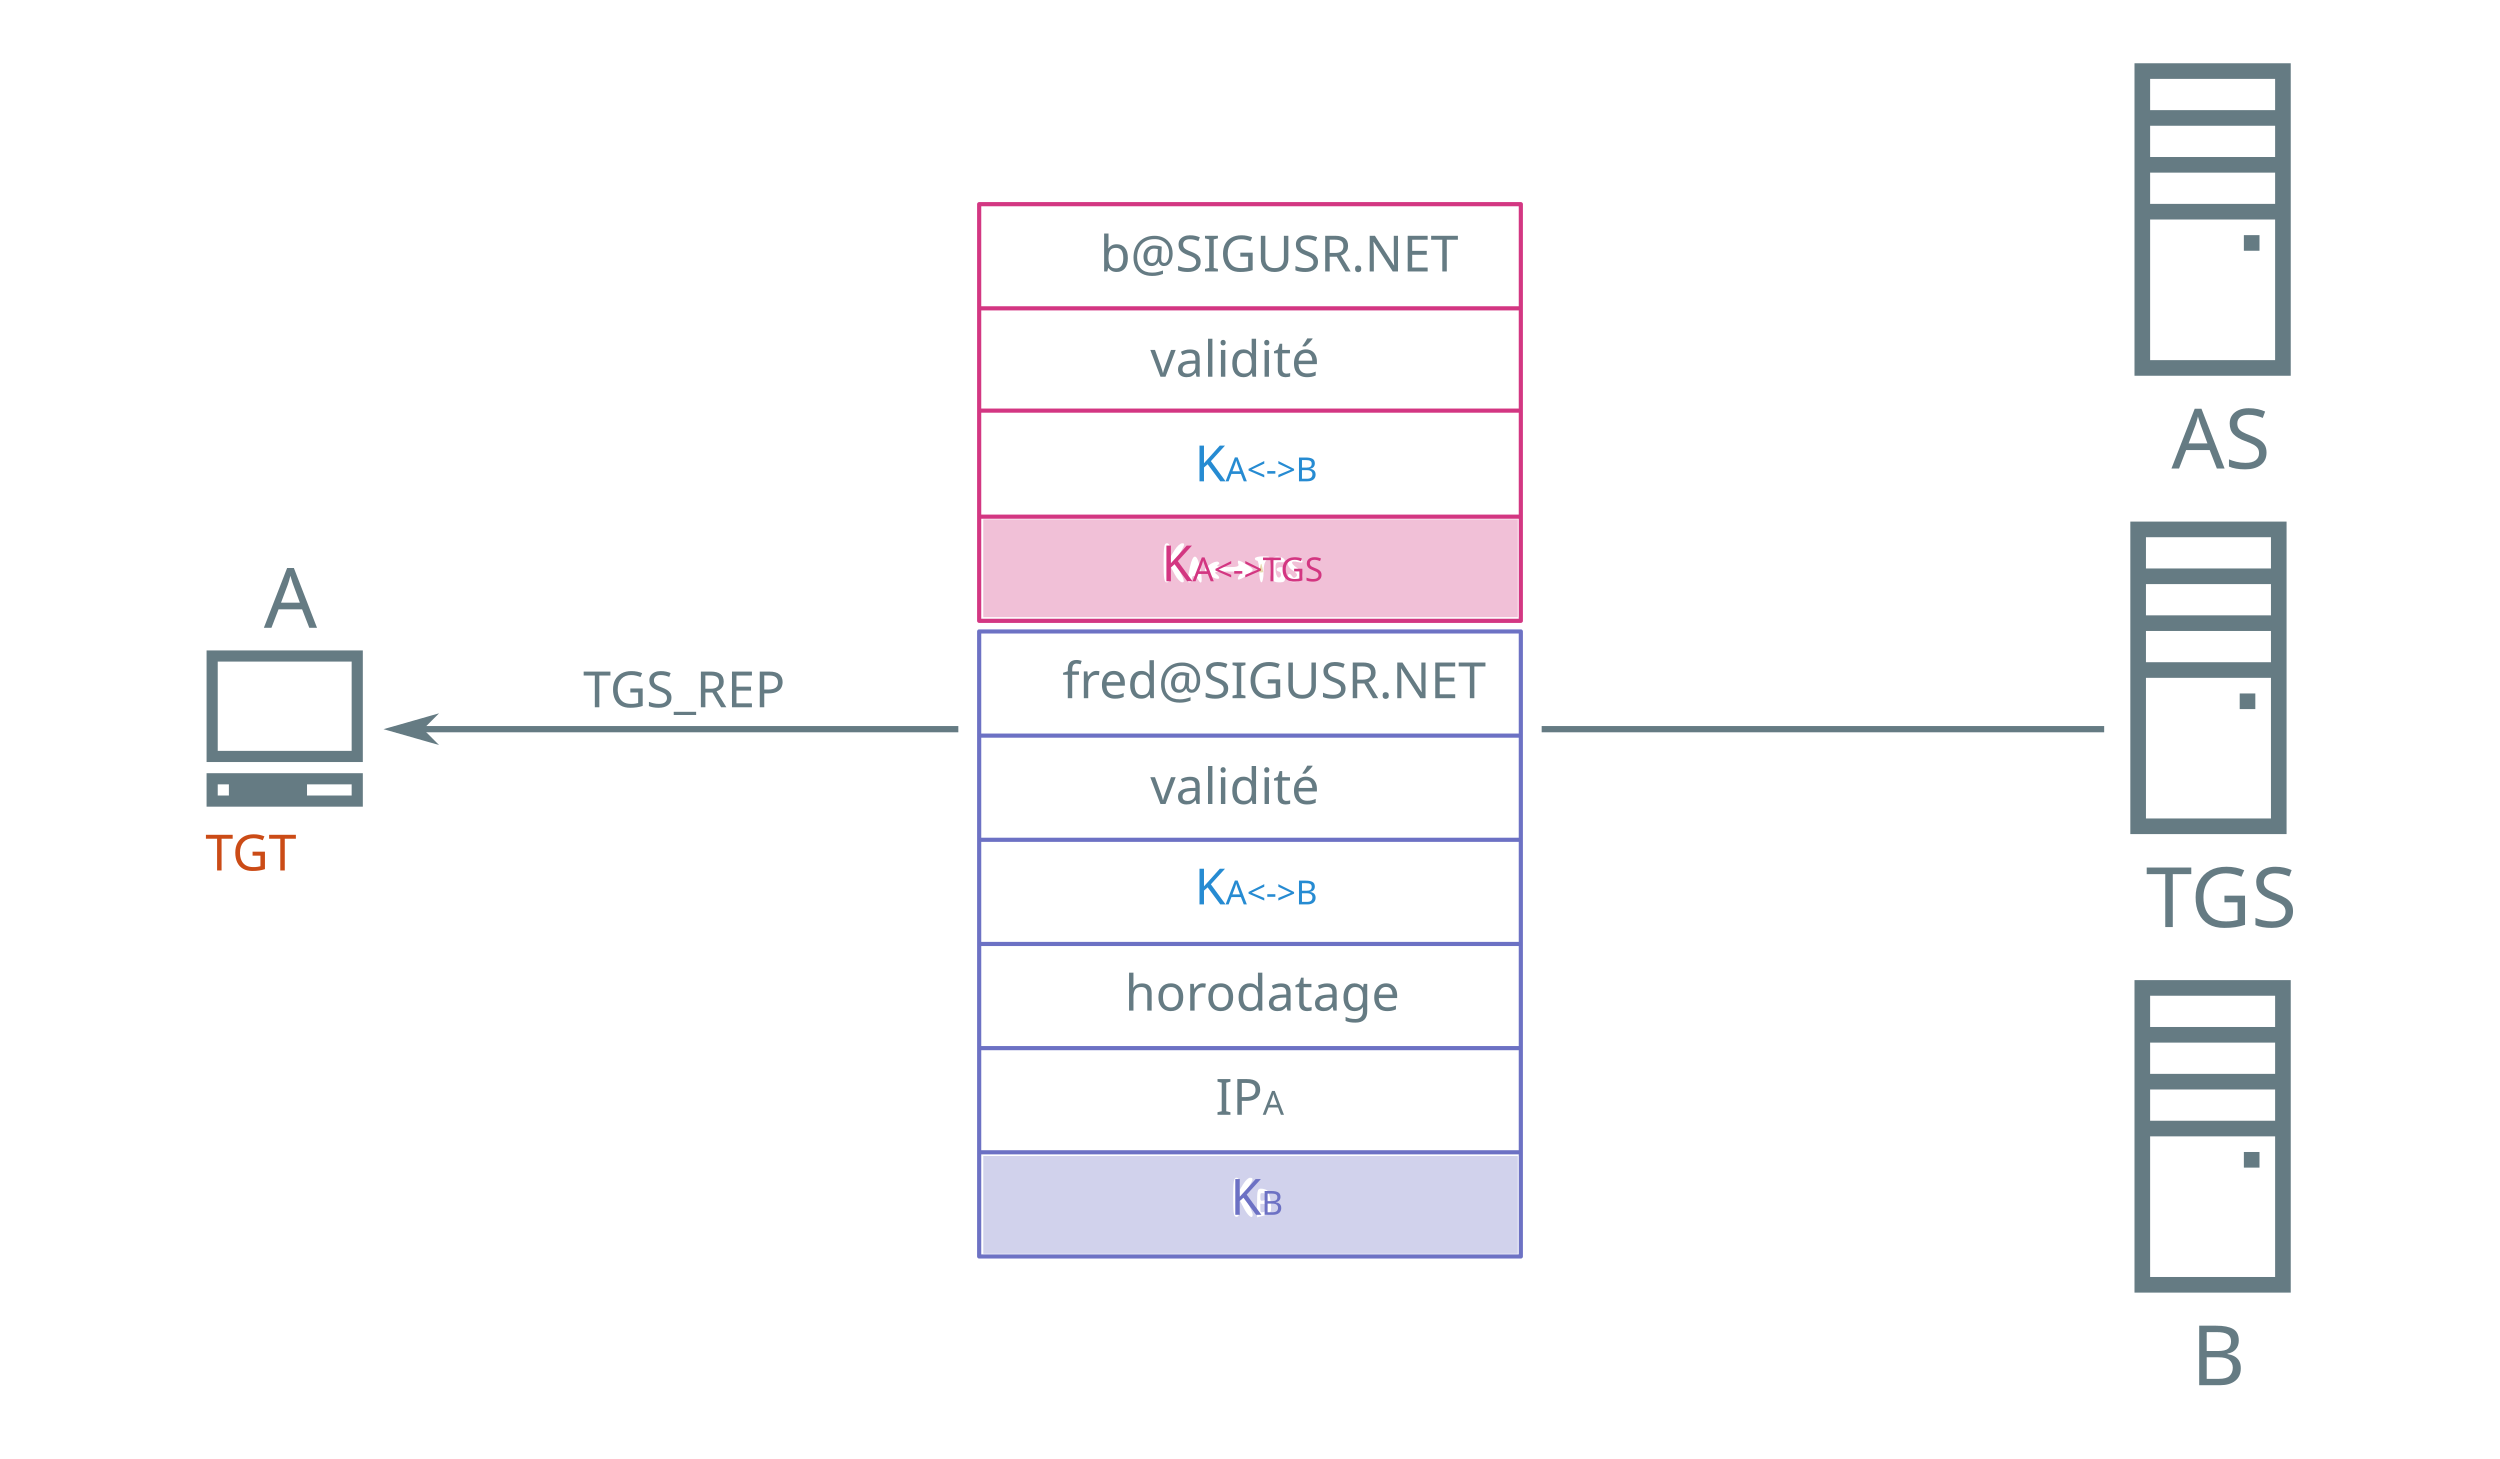
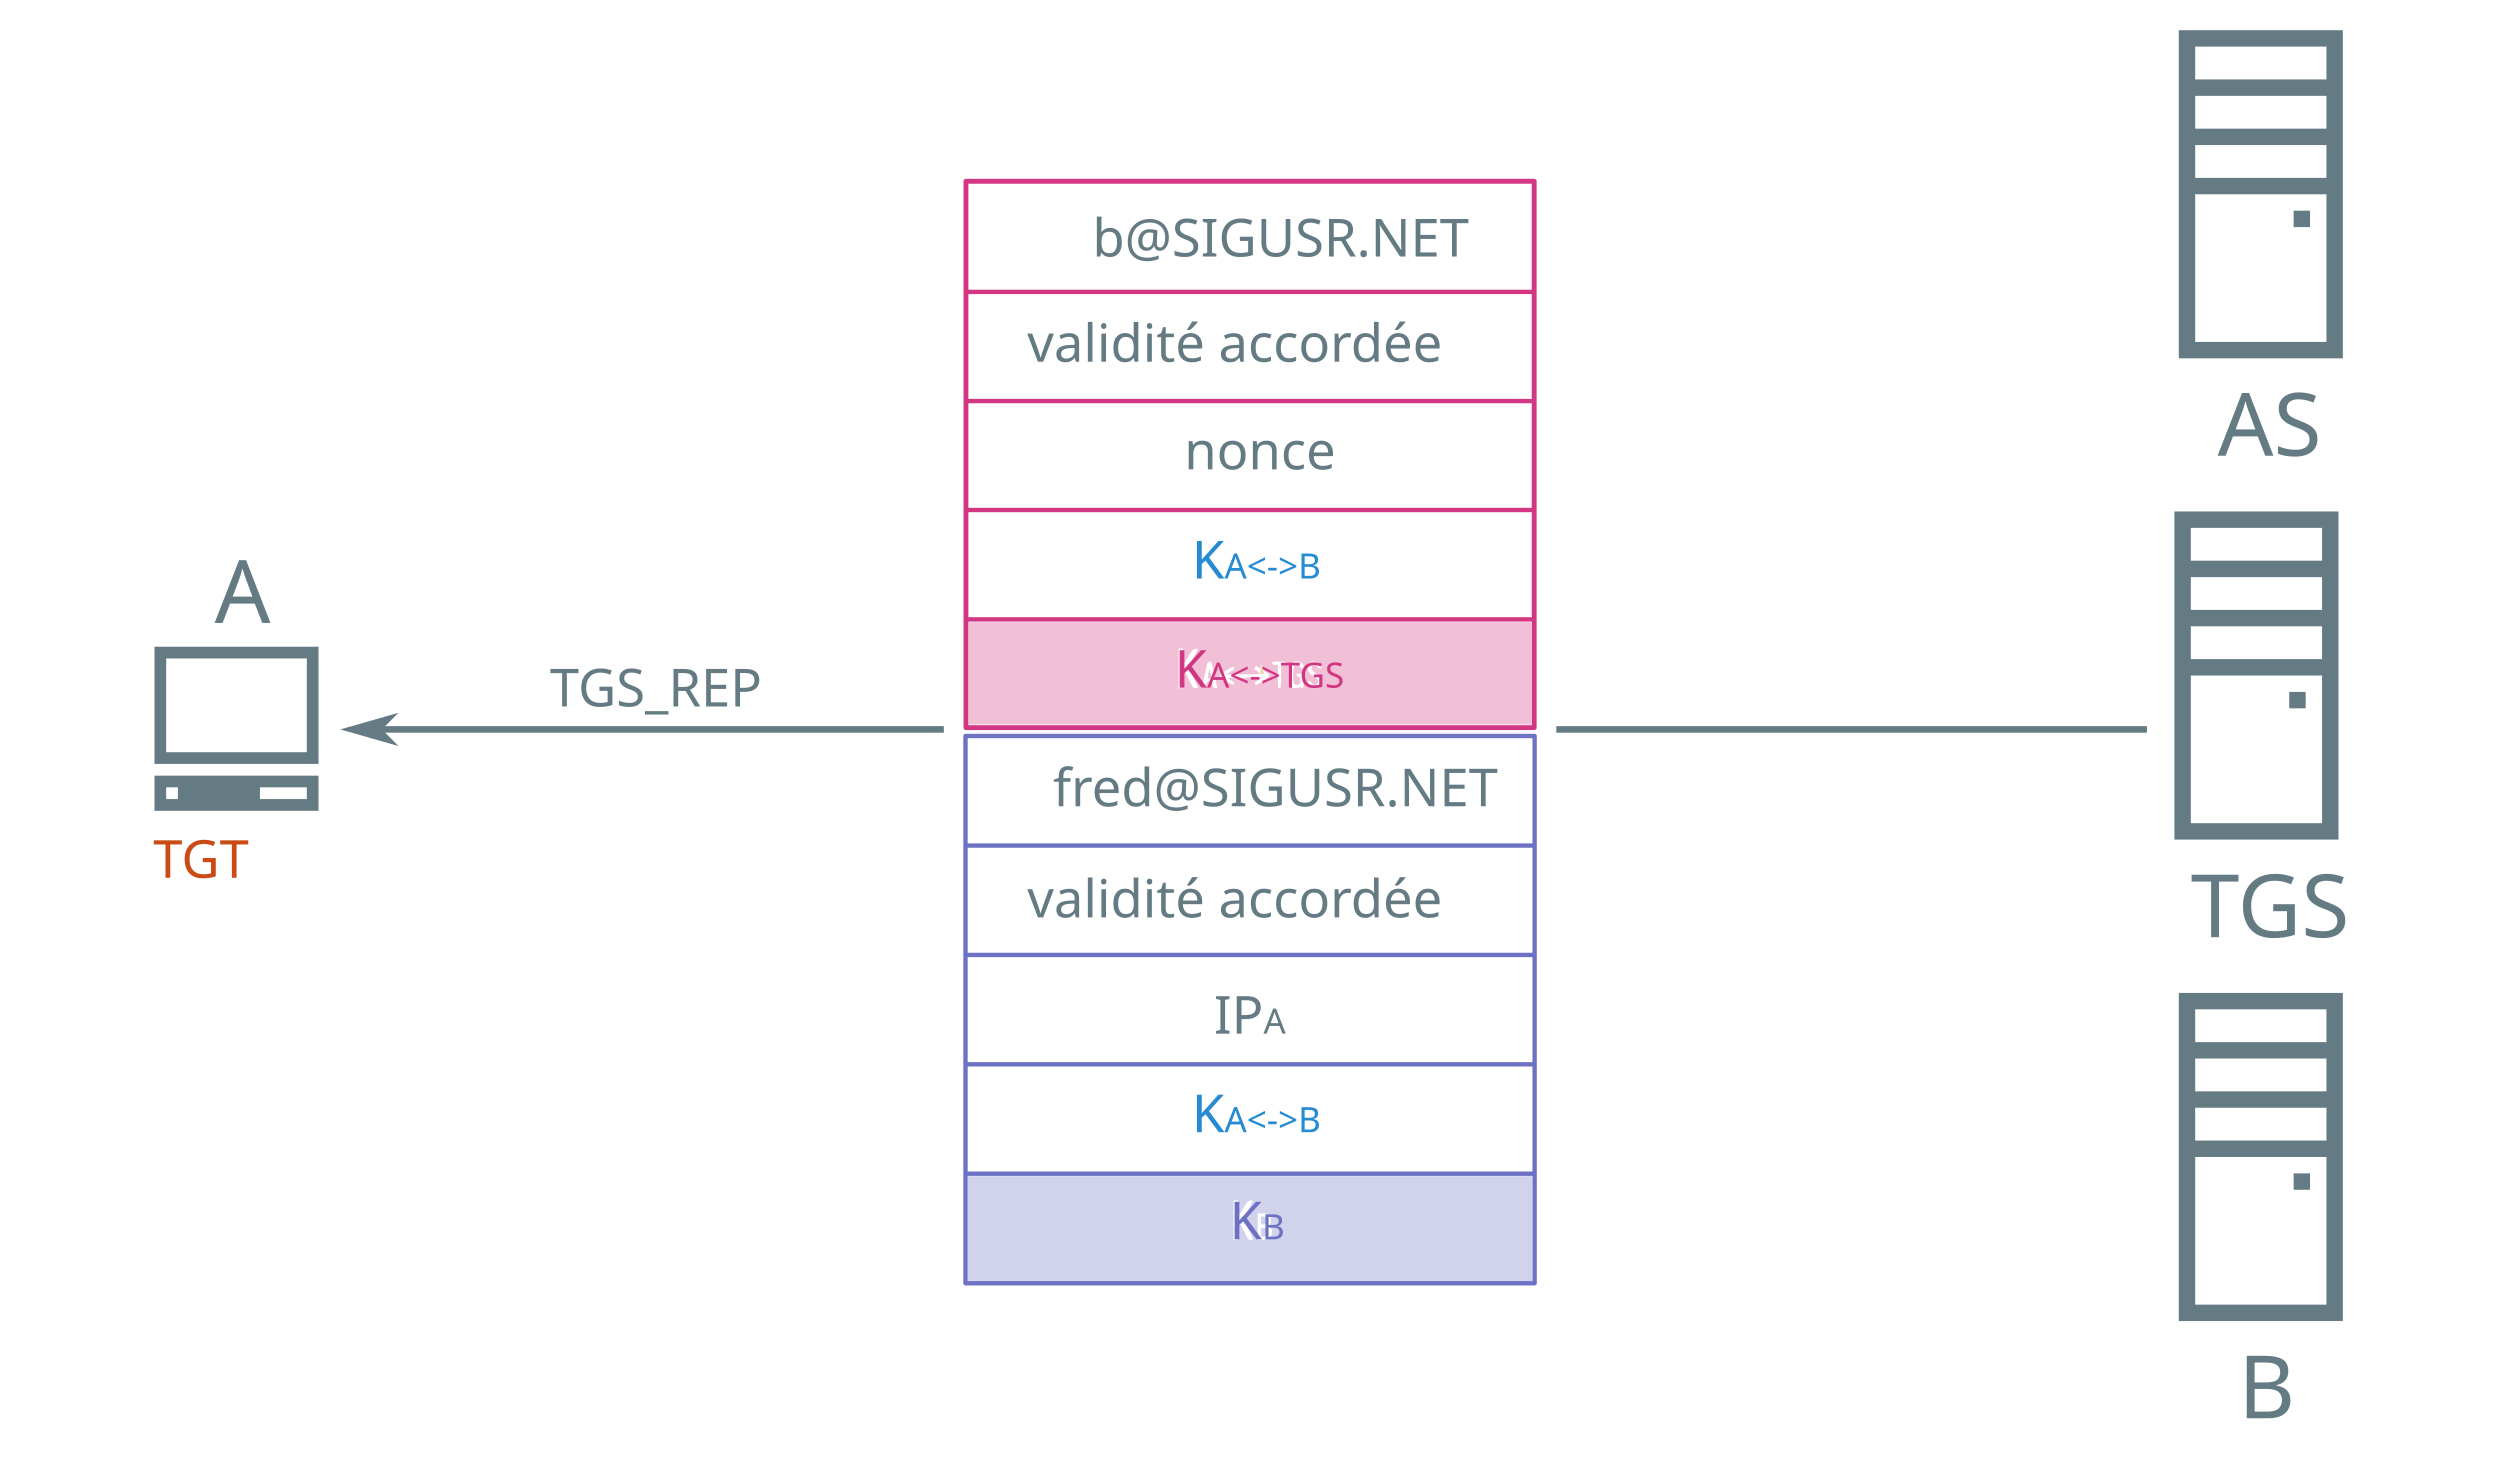
<svg xmlns="http://www.w3.org/2000/svg" width="1200" height="700" viewBox="0 0 1200 700" version="1.1" id="svg5">
  <defs id="defs5">
    <marker style="overflow:visible" id="Arrow1Mstart" refX="0.0" refY="0.0" orient="auto">
      <path transform="scale(0.4) translate(10,0)" style="fill-rule:evenodd;fill:context-stroke;stroke:context-stroke;stroke-width:1.0pt" d="M 0.0,0.0 L 5.0,-5.0 L -12.5,0.0 L 5.0,5.0 L 0.0,0.0 z " id="path1154" />
    </marker>
    <marker style="overflow:visible;" id="Arrow1Mend" refX="0.0" refY="0.0" orient="auto">
      <path transform="scale(0.4) rotate(180) translate(10,0)" style="fill-rule:evenodd;fill:context-stroke;stroke:context-stroke;stroke-width:1.0pt;" d="M 0.0,0.0 L 5.0,-5.0 L -12.5,0.0 L 5.0,5.0 L 0.0,0.0 z " id="path16067" />
    </marker>
  </defs>
  <style id="style2">
        @font-face {
            font-family: 'Iosevka';
            font-display: swap;
            font-weight: 400;
            font-stretch: normal;
            font-style: normal;
            src: url('/dist/theme/fonts/Iosevka/WOFF2/Iosevka-Regular.woff2') format('woff2');
        }

        @font-face {
            font-family: 'Iosevka';
            font-display: swap;
            font-weight: 400;
            font-stretch: normal;
            font-style: italic;
            src: url('/dist/theme/fonts/Iosevka/WOFF2/Iosevka-Italic.woff2') format('woff2');
        }

        @font-face {
            font-family: 'Iosevka';
            font-display: swap;
            font-weight: 700;
            font-stretch: normal;
            font-style: normal;
            src: url('/dist/theme/fonts/Iosevka/WOFF2/Iosevka-Bold.woff2') format('woff2');
        }

        @font-face {
            font-family: 'Iosevka';
            font-display: swap;
            font-weight: 700;
            font-stretch: normal;
            font-style: italic;
            src: url('/dist/theme/fonts/Iosevka/WOFF2/Iosevka-BoldItalic.woff2') format('woff2');
        }
    </style>
-   <g id="g966" transform="matrix(0.9921875,0,0,0.9921875,56.60349,347.3899)">
+   <g id="g966" transform="matrix(1.041797,0,0,1.041797,29.46584,347.3777)">
    <rect class="st0" height="48.594" id="XMLID_2248_" width="70.191" x="45.587" y="-32.763" style="fill:none;stroke:#657b83;stroke-width:5.399;stroke-miterlimit:10;stroke-opacity:1" />
    <path class="st1" d="M 42.887,23.93 V 40.128 H 118.478 V 23.93 Z m 10.799,10.799 h -5.399 v -5.399 h 5.399 z m 59.393,0 H 91.481 V 29.33 H 113.078 Z" id="XMLID_49_" style="fill:#657b83;fill-opacity:1;stroke-width:2.7" />
  </g>
-   <g id="g977-4" transform="matrix(0.9921875,0,0,0.9921875,423.9048,551.2061)">
+   <g id="g977-4" transform="matrix(1.041797,0,0,1.041797,415.1322,561.3848)">
    <path d="m 605.382,-81.387 v 22.677 7.559 15.118 7.559 15.118 7.559 75.591 h 75.591 v -75.591 -7.559 -15.118 -7.559 -15.118 -7.559 -22.677 z m 7.559,7.559 h 60.472 v 15.118 h -60.472 z m 0,22.677 h 60.472 v 15.118 h -60.472 z m 0,22.677 h 60.472 v 15.118 h -60.472 z m 0,22.677 h 60.472 V 62.235 h -60.472 z m 45.354,7.559 v 7.559 h 7.559 V 1.762 Z" style="fill:#657b83;fill-opacity:1;stroke:none;stroke-width:0px" id="path2-7" />
  </g>
-   <text xml:space="preserve" style="font-size:40px;line-height:1.25;font-family:Iosevka;-inkscape-font-specification:'Iosevka, Normal';fill:#657b83;fill-opacity:1" x="126.656" y="301.336" id="text2107">
-     <tspan id="tspan2105" x="126.656" y="301.336">A</tspan>
+   <text xml:space="preserve" style="font-size:42px;line-height:1.25;font-family:Iosevka;-inkscape-font-specification:'Iosevka, Normal';fill:#657b83;fill-opacity:1;stroke-width:1.05" x="103.02" y="299.021" id="text2107">
+     <tspan id="tspan2105" x="103.02" y="299.021" style="stroke-width:1.05">A</tspan>
  </text>
-   <g id="g977" transform="matrix(0.9921875,0,0,0.9921875,423.9048,111.1158)">
+   <g id="g977" transform="matrix(1.041797,0,0,1.041797,415.1322,99.28998)">
    <path d="m 605.382,-81.387 v 22.677 7.559 15.118 7.559 15.118 7.559 75.591 h 75.591 v -75.591 -7.559 -15.118 -7.559 -15.118 -7.559 -22.677 z m 7.559,7.559 h 60.472 v 15.118 h -60.472 z m 0,22.677 h 60.472 v 15.118 h -60.472 z m 0,22.677 h 60.472 v 15.118 h -60.472 z m 0,22.677 h 60.472 V 62.235 h -60.472 z m 45.354,7.559 v 7.559 h 7.559 V 1.762 Z" style="fill:#657b83;fill-opacity:1;stroke:none;stroke-width:0px" id="path2" />
  </g>
-   <text xml:space="preserve" style="font-size:40px;line-height:1.25;font-family:Iosevka;-inkscape-font-specification:'Iosevka, Normal';fill:#657b83;fill-opacity:1;stroke-width:1" x="1042.297" y="224.889" id="text7127">
-     <tspan id="tspan7125" x="1042.297" y="224.889" style="stroke-width:1">AS</tspan>
+   <text xml:space="preserve" style="font-size:42px;line-height:1.25;font-family:Iosevka;-inkscape-font-specification:'Iosevka, Normal';fill:#657b83;fill-opacity:1;stroke-width:1.05" x="1064.445" y="218.752" id="text7127">
+     <tspan id="tspan7125" x="1064.445" y="218.752" style="stroke-width:1.05">AS</tspan>
  </text>
-   <g id="g977-0" transform="matrix(0.9921875,0,0,0.9921875,421.9048,331.1158)">
+   <g id="g977-0" transform="matrix(1.041797,0,0,1.041797,413.0322,330.29)">
    <path d="m 605.382,-81.387 v 22.677 7.559 15.118 7.559 15.118 7.559 75.591 h 75.591 v -75.591 -7.559 -15.118 -7.559 -15.118 -7.559 -22.677 z m 7.559,7.559 h 60.472 v 15.118 h -60.472 z m 0,22.677 h 60.472 v 15.118 h -60.472 z m 0,22.677 h 60.472 v 15.118 h -60.472 z m 0,22.677 h 60.472 V 62.235 h -60.472 z m 45.354,7.559 v 7.559 h 7.559 V 1.762 Z" style="fill:#657b83;fill-opacity:1;stroke:none;stroke-width:0px" id="path2-4" />
  </g>
-   <text xml:space="preserve" style="font-size:40px;line-height:1.25;font-family:Iosevka;-inkscape-font-specification:'Iosevka, Normal';fill:#657b83;fill-opacity:1" x="1030.017" y="444.989" id="text7127-8">
-     <tspan id="tspan7125-8" x="1030.017" y="444.989">TGS</tspan>
+   <text xml:space="preserve" style="font-size:42px;line-height:1.25;font-family:Iosevka;-inkscape-font-specification:'Iosevka, Normal';fill:#657b83;fill-opacity:1;stroke-width:1.05" x="1051.551" y="449.857" id="text7127-8">
+     <tspan id="tspan7125-8" x="1051.551" y="449.857" style="stroke-width:1.05">TGS</tspan>
  </text>
-   <text xml:space="preserve" style="font-size:40px;line-height:1.25;font-family:Iosevka;-inkscape-font-specification:'Iosevka, Normal';fill:#657b83;fill-opacity:1" x="1051.737" y="664.9" id="text9429">
-     <tspan id="tspan9427" x="1051.737" y="664.9">B</tspan>
+   <text xml:space="preserve" style="font-size:42px;line-height:1.25;font-family:Iosevka;-inkscape-font-specification:'Iosevka, Normal';fill:#657b83;fill-opacity:1;stroke-width:1.05" x="1074.356" y="680.763" id="text9429">
+     <tspan id="tspan9427" x="1074.356" y="680.763" style="stroke-width:1.05">B</tspan>
  </text>
-   <path style="fill:none;stroke:#657b83;stroke-width:3;stroke-linecap:butt;stroke-linejoin:miter;stroke-opacity:1;stroke-miterlimit:4;stroke-dasharray:none;marker-start:url(#Arrow1Mstart)" d="M 190,350 H 460" id="path15909" />
-   <path style="fill:none;stroke:#657b83;stroke-width:3;stroke-linecap:butt;stroke-linejoin:miter;stroke-opacity:1;stroke-miterlimit:4;stroke-dasharray:none;marker-end:" d="m 740,350 h 270" id="path15911" />
-   <text xml:space="preserve" style="font-size:24px;line-height:1.25;font-family:Iosevka;-inkscape-font-specification:'Iosevka, Normal';fill:#268bd2;fill-opacity:1;stroke:none;stroke-opacity:1" x="573.424" y="231.024" id="text23706">
-     <tspan x="573.424" y="231.024" id="tspan23708">K<tspan style="font-size:16px;fill:#268bd2;fill-opacity:1" id="tspan5867">A&lt;-&gt;B</tspan>
+   <path style="fill:none;stroke:#657b83;stroke-width:3.15;stroke-linecap:butt;stroke-linejoin:miter;stroke-miterlimit:4;stroke-dasharray:none;stroke-opacity:1;marker-start:url(#Arrow1Mstart)" d="m 169.532,350.118 h 283.5" id="path15909" />
+   <path style="fill:none;stroke:#657b83;stroke-width:3.15;stroke-linecap:butt;stroke-linejoin:miter;stroke-miterlimit:4;stroke-dasharray:none;stroke-opacity:1" d="M 747.032,350.118 H 1030.532" id="path15911" />
+   <text xml:space="preserve" style="font-size:25.2px;line-height:1.25;font-family:Iosevka;-inkscape-font-specification:'Iosevka, Normal';fill:#268bd2;fill-opacity:1;stroke:none;stroke-width:1.05;stroke-opacity:1" x="572.127" y="277.694" id="text23706">
+     <tspan x="572.127" y="277.694" id="tspan23708" style="stroke-width:1.05">K<tspan style="font-size:16.8px;fill:#268bd2;fill-opacity:1;stroke-width:1.05" id="tspan5867">A&lt;-&gt;B</tspan>
    </tspan>
  </text>
-   <text xml:space="preserve" style="font-size:24px;line-height:1.25;font-family:Iosevka;-inkscape-font-specification:'Iosevka, Normal';fill:#d33682;fill-opacity:1;stroke:none;stroke-opacity:1" x="557.552" y="279.024" id="text23706-8">
-     <tspan x="557.552" y="279.024" id="tspan23708-9">K<tspan style="font-size:16px;fill:#d33682;fill-opacity:1" id="tspan23088">A&lt;-&gt;TGS</tspan>
+   <text xml:space="preserve" style="font-size:25.2px;line-height:1.25;font-family:Iosevka;-inkscape-font-specification:'Iosevka, Normal';fill:#d33682;fill-opacity:1;stroke:none;stroke-width:1.05;stroke-opacity:1" x="563.795" y="330.089" id="text23706-8">
+     <tspan x="563.795" y="330.089" id="tspan23708-9" style="stroke-width:1.05">K<tspan style="font-size:16.8px;fill:#d33682;fill-opacity:1;stroke-width:1.05" id="tspan23088">A&lt;-&gt;TGS</tspan>
    </tspan>
  </text>
-   <text xml:space="preserve" style="font-size:24px;line-height:1.25;font-family:Iosevka;-inkscape-font-specification:'Iosevka, Normal';fill:#657b83;fill-opacity:1;stroke:none;stroke-opacity:1" x="527.928" y="130.316" id="text25298">
-     <tspan id="tspan25296" x="527.928" y="130.316">b@SIGUSR.NET</tspan>
+   <text xml:space="preserve" style="font-size:25.2px;line-height:1.25;font-family:Iosevka;-inkscape-font-specification:'Iosevka, Normal';fill:#657b83;fill-opacity:1;stroke:none;stroke-width:1.05;stroke-opacity:1" x="524.357" y="123.125" id="text25298">
+     <tspan id="tspan25296" x="524.357" y="123.125" style="stroke-width:1.05">b@SIGUSR.NET</tspan>
  </text>
-   <text xml:space="preserve" style="font-size:24px;line-height:1.25;font-family:Iosevka;-inkscape-font-specification:'Iosevka, Normal';fill:#657b83;fill-opacity:1;stroke:none;stroke-opacity:1" x="552.144" y="180.822" id="text27480">
-     <tspan id="tspan27478" x="552.144" y="180.822">validité</tspan>
+   <text xml:space="preserve" style="font-size:25.2px;line-height:1.25;font-family:Iosevka;-inkscape-font-specification:'Iosevka, Normal';fill:#657b83;fill-opacity:1;stroke:none;stroke-width:1.05;stroke-opacity:1" x="493.084" y="173.637" id="text27480">
+     <tspan id="tspan27478" x="493.084" y="173.637" style="stroke-width:1.05">validité accordée</tspan>
  </text>
-   <rect style="opacity:0.996;fill:none;fill-opacity:1;stroke:#d33682;stroke-width:2;stroke-linejoin:round;stroke-miterlimit:4;stroke-dasharray:none;stroke-opacity:1" id="rect18756" width="260" height="200" x="470" y="98" />
-   <path style="fill:none;stroke:#d33682;stroke-width:2;stroke-linecap:butt;stroke-linejoin:miter;stroke-miterlimit:4;stroke-dasharray:none;stroke-opacity:1" d="M 470,148 H 730" id="path18915" />
-   <path style="fill:none;stroke:#d33682;stroke-width:2;stroke-linecap:butt;stroke-linejoin:miter;stroke-miterlimit:4;stroke-dasharray:none;stroke-opacity:1" d="M 470,197.1 H 730" id="path18915-8" />
-   <path style="fill:none;stroke:#d33682;stroke-width:2;stroke-linecap:butt;stroke-linejoin:miter;stroke-miterlimit:4;stroke-dasharray:none;stroke-opacity:1" d="M 470,248 H 730" id="path18915-6" />
-   <path style="opacity:0.996;fill:#b58900;fill-opacity:0.314;stroke:none;stroke-width:0.522;stroke-linejoin:round;stroke-opacity:1" d="m 604.742,272.85 c 0.555,-2.818 0.627,-2.855 1.149,-0.587 0.264,1.147 0.484,2.174 0.488,2.282 0.004,0.108 -0.446,0.196 -1.001,0.196 h -1.009 z" id="path14819" />
-   <text xml:space="preserve" style="font-style:normal;font-variant:normal;font-weight:normal;font-stretch:normal;font-size:24px;line-height:1.25;font-family:Iosevka;-inkscape-font-specification:'Iosevka, Normal';font-variant-ligatures:normal;font-variant-caps:normal;font-variant-numeric:normal;font-variant-east-asian:normal;fill:#657b83;fill-opacity:1;stroke:none;stroke-opacity:1" x="509.928" y="335.141" id="text8602">
-     <tspan id="tspan8600" x="509.928" y="335.141">fred@SIGUSR.NET</tspan>
+   <rect style="opacity:0.996;fill:none;fill-opacity:1;stroke:#d33682;stroke-width:2.346;stroke-linejoin:round;stroke-miterlimit:4;stroke-dasharray:none;stroke-opacity:1" id="rect18756" width="272.754" height="262.254" x="463.655" y="87.006" />
+   <path style="fill:none;stroke:#d33682;stroke-width:2.1;stroke-linecap:butt;stroke-linejoin:miter;stroke-miterlimit:4;stroke-dasharray:none;stroke-opacity:1" d="m 463.532,192.513 h 273" id="path18915" />
+   <path style="fill:none;stroke:#d33682;stroke-width:2.1;stroke-linecap:butt;stroke-linejoin:miter;stroke-miterlimit:4;stroke-dasharray:none;stroke-opacity:1" d="m 463.532,140.118 h 273" id="path18915-7" />
+   <path style="fill:none;stroke:#d33682;stroke-width:2.1;stroke-linecap:butt;stroke-linejoin:miter;stroke-miterlimit:4;stroke-dasharray:none;stroke-opacity:1" d="m 463.532,244.803 h 273" id="path18915-8" />
+   <path style="fill:none;stroke:#d33682;stroke-width:2.1;stroke-linecap:butt;stroke-linejoin:miter;stroke-miterlimit:4;stroke-dasharray:none;stroke-opacity:1" d="m 463.532,297.303 h 273" id="path18915-6" />
+   <path style="opacity:0.996;fill:#b58900;fill-opacity:0.314;stroke:none;stroke-width:0.548;stroke-linejoin:round;stroke-opacity:1" d="m 605.012,321.611 c 0.583,-2.959 0.659,-2.998 1.207,-0.616 0.277,1.205 0.508,2.283 0.513,2.396 0.004,0.113 -0.468,0.205 -1.051,0.205 h -1.059 z" id="path14819" />
+   <text xml:space="preserve" style="font-style:normal;font-variant:normal;font-weight:normal;font-stretch:normal;font-size:25.2px;line-height:1.25;font-family:Iosevka;-inkscape-font-specification:'Iosevka, Normal';font-variant-ligatures:normal;font-variant-caps:normal;font-variant-numeric:normal;font-variant-east-asian:normal;fill:#657b83;fill-opacity:1;stroke:none;stroke-width:1.05;stroke-opacity:1" x="505.457" y="387.016" id="text8602">
+     <tspan id="tspan8600" x="505.457" y="387.016" style="stroke-width:1.05">fred@SIGUSR.NET</tspan>
  </text>
-   <text xml:space="preserve" style="font-size:24px;line-height:1.25;font-family:Iosevka;-inkscape-font-specification:'Iosevka, Normal';fill:#268bd2;fill-opacity:1;stroke:none;stroke-opacity:1" x="573.424" y="434.124" id="text23706-9">
-     <tspan x="573.424" y="434.124" id="tspan23708-2">K<tspan style="font-size:16px;fill:#268bd2;fill-opacity:1" id="tspan5867-5">A&lt;-&gt;B</tspan>
+   <text xml:space="preserve" style="font-size:25.2px;line-height:1.25;font-family:Iosevka;-inkscape-font-specification:'Iosevka, Normal';fill:#268bd2;fill-opacity:1;stroke:none;stroke-width:1.05;stroke-opacity:1" x="572.127" y="543.449" id="text23706-9">
+     <tspan x="572.127" y="543.449" id="tspan23708-2" style="stroke-width:1.05">K<tspan style="font-size:16.8px;fill:#268bd2;fill-opacity:1;stroke-width:1.05" id="tspan5867-5">A&lt;-&gt;B</tspan>
    </tspan>
  </text>
-   <text xml:space="preserve" style="font-size:24px;line-height:1.25;font-family:Iosevka;-inkscape-font-specification:'Iosevka, Normal';fill:#657b83;fill-opacity:1;stroke:none;stroke-opacity:1" x="552.144" y="385.922" id="text27480-3">
-     <tspan id="tspan27478-0" x="552.144" y="385.922">validité</tspan>
+   <text xml:space="preserve" style="font-size:25.2px;line-height:1.25;font-family:Iosevka;-inkscape-font-specification:'Iosevka, Normal';fill:#657b83;fill-opacity:1;stroke:none;stroke-width:1.05;stroke-opacity:1" x="493.084" y="440.337" id="text27480-3">
+     <tspan id="tspan27478-0" x="493.084" y="440.337" style="stroke-width:1.05">validité accordée</tspan>
  </text>
-   <rect style="opacity:0.996;fill:none;fill-opacity:1;stroke:#6c71c4;stroke-width:2;stroke-linejoin:round;stroke-miterlimit:4;stroke-dasharray:none;stroke-opacity:1" id="rect18756-7" width="260" height="300" x="470" y="303.1" />
-   <path style="fill:none;stroke:#6c71c4;stroke-width:2;stroke-linecap:butt;stroke-linejoin:miter;stroke-miterlimit:4;stroke-dasharray:none;stroke-opacity:1" d="M 470,353.1 H 730" id="path18915-64" />
-   <path style="fill:none;stroke:#6c71c4;stroke-width:2;stroke-linecap:butt;stroke-linejoin:miter;stroke-miterlimit:4;stroke-dasharray:none;stroke-opacity:1" d="M 470,403.1 H 730" id="path18915-3" />
-   <path style="fill:none;stroke:#6c71c4;stroke-width:2;stroke-linecap:butt;stroke-linejoin:miter;stroke-miterlimit:4;stroke-dasharray:none;stroke-opacity:1" d="M 470,453.1 H 730" id="path18915-0" />
-   <path style="fill:none;stroke:#6c71c4;stroke-width:2;stroke-linecap:butt;stroke-linejoin:miter;stroke-miterlimit:4;stroke-dasharray:none;stroke-opacity:1" d="M 470,503.1 H 730" id="path18915-0-4" />
-   <path style="fill:none;stroke:#6c71c4;stroke-width:2;stroke-linecap:butt;stroke-linejoin:miter;stroke-miterlimit:4;stroke-dasharray:none;stroke-opacity:1" d="M 470,553.1 H 730" id="path18915-0-0" />
-   <text xml:space="preserve" style="font-size:24px;line-height:1.25;font-family:Iosevka;-inkscape-font-specification:'Iosevka, Normal';fill:#6c71c4;fill-opacity:1" x="590.613" y="583.1" id="text16587">
-     <tspan id="tspan16585" x="590.613" y="583.1">K<tspan style="font-size:16px;fill:#6c71c4;fill-opacity:1" id="tspan31412">B</tspan>
+   <rect style="opacity:0.996;fill:none;fill-opacity:1;stroke:#6c71c4;stroke-width:2.1;stroke-linejoin:round;stroke-miterlimit:4;stroke-dasharray:none;stroke-opacity:1" id="rect18756-7" width="273.182" height="262.682" x="463.441" y="353.283" />
+   <path style="fill:none;stroke:#6c71c4;stroke-width:2.1;stroke-linecap:butt;stroke-linejoin:miter;stroke-miterlimit:4;stroke-dasharray:none;stroke-opacity:1" d="m 463.532,405.873 h 273" id="path18915-3" />
+   <path style="fill:none;stroke:#6c71c4;stroke-width:2.1;stroke-linecap:butt;stroke-linejoin:miter;stroke-miterlimit:4;stroke-dasharray:none;stroke-opacity:1" d="m 463.532,458.373 h 273" id="path18915-0" />
+   <path style="fill:none;stroke:#6c71c4;stroke-width:2.1;stroke-linecap:butt;stroke-linejoin:miter;stroke-miterlimit:4;stroke-dasharray:none;stroke-opacity:1" d="m 463.532,510.873 h 273" id="path18915-0-4" />
+   <path style="fill:none;stroke:#6c71c4;stroke-width:2.1;stroke-linecap:butt;stroke-linejoin:miter;stroke-miterlimit:4;stroke-dasharray:none;stroke-opacity:1" d="m 463.532,563.373 h 273" id="path18915-0-0" />
+   <text xml:space="preserve" style="font-size:25.2px;line-height:1.25;font-family:Iosevka;-inkscape-font-specification:'Iosevka, Normal';fill:#6c71c4;fill-opacity:1;stroke-width:1.05" x="590.176" y="594.873" id="text16587">
+     <tspan id="tspan16585" x="590.176" y="594.873" style="stroke-width:1.05">K<tspan style="font-size:16.8px;fill:#6c71c4;fill-opacity:1;stroke-width:1.05" id="tspan31412">B</tspan>
    </tspan>
  </text>
-   <text xml:space="preserve" style="font-size:24px;line-height:1.25;font-family:Iosevka;-inkscape-font-specification:'Iosevka, Normal';fill:#657b83;fill-opacity:1" x="583.452" y="535.1" id="text19983">
-     <tspan id="tspan19981" x="583.452" y="535.1">IP<tspan style="font-size:16px;fill:#657b83;fill-opacity:1" id="tspan23219">A</tspan>
+   <text xml:space="preserve" style="font-size:25.2px;line-height:1.25;font-family:Iosevka;-inkscape-font-specification:'Iosevka, Normal';fill:#657b83;fill-opacity:1;stroke-width:1.05" x="582.657" y="496.173" id="text19983">
+     <tspan id="tspan19981" x="582.657" y="496.173" style="stroke-width:1.05">IP<tspan style="font-size:16.8px;fill:#657b83;fill-opacity:1;stroke-width:1.05" id="tspan23219">A</tspan>
    </tspan>
  </text>
-   <text xml:space="preserve" style="font-size:24px;line-height:1.25;font-family:Iosevka;-inkscape-font-specification:'Iosevka, Normal';fill:#657b83;fill-opacity:1" x="539.904" y="485.1" id="text30909">
-     <tspan id="tspan30907" x="539.904" y="485.1">horodatage</tspan>
-   </text>
-   <g id="g847" transform="translate(-1.392,-2.168)">
+   <g id="g847" transform="matrix(1.05,0,0,1.05,-31.42942,-19.65801)">
    <text xml:space="preserve" style="font-size:24px;line-height:1.25;font-family:Iosevka;-inkscape-font-specification:'Iosevka, Normal';fill:#cb4b16;fill-opacity:1" x="100" y="420" id="text4889">
      <tspan id="tspan4887" x="100" y="420">TGT</tspan>
    </text>
  </g>
-   <path style="opacity:0.996;fill:#d33682;fill-opacity:0.314;stroke:none;stroke-width:2.086;stroke-linejoin:round;stroke-opacity:1" d="m 471.968,272.751 v -23.468 h 128.292 128.292 v 23.468 23.468 H 600.26 471.968 Z m 89.746,2.868 0.046,-3.911 2.065,3.911 c 1.136,2.151 2.767,3.911 3.624,3.911 1.25,0 1.059,-0.985 -0.959,-4.954 l -2.518,-4.954 2.597,-4.433 c 2.165,-3.694 2.318,-4.433 0.918,-4.433 -0.923,0 -2.609,1.525 -3.746,3.39 l -2.067,3.39 -0.004,-3.39 c -0.003,-2.316 -0.5,-3.39 -1.568,-3.39 -1.275,0 -1.565,1.738 -1.565,9.387 0,7.649 0.29,9.387 1.565,9.387 1.104,0 1.578,-1.15 1.611,-3.911 z m 10.384,2.347 c 0,-2.124 1.752,-1.977 2.999,0.252 1.787,3.193 2.252,0.798 1.029,-5.293 -1.489,-7.414 -3.478,-7.671 -4.985,-0.644 -1.391,6.487 -1.4,7.25 -0.086,7.25 0.574,0 1.043,-0.704 1.043,-1.565 z m 34.42,-3.275 c 0,-3.386 0.548,-5.256 1.825,-6.225 1.622,-1.231 1.39,-1.389 -2.086,-1.419 -2.151,-0.018 -3.911,0.436 -3.911,1.01 0,0.574 0.469,1.043 1.043,1.043 0.574,0 1.043,2.347 1.043,5.215 0,2.868 0.469,5.215 1.043,5.215 0.574,0 1.043,-2.178 1.043,-4.839 z m 10.43,1.189 c 0,-2.955 -0.397,-3.651 -2.086,-3.651 -1.147,0 -2.086,0.469 -2.086,1.043 0,0.574 0.469,1.043 1.043,1.043 0.574,0 1.043,0.743 1.043,1.651 0,0.908 -0.587,1.456 -1.304,1.217 -0.717,-0.239 -1.304,-2.038 -1.304,-3.998 0,-3.114 0.307,-3.53 2.435,-3.3 3.222,0.349 2.427,-2.225 -0.834,-2.702 -2.902,-0.424 -4.171,1.314 -4.192,5.743 -0.025,5.118 0.935,6.604 4.268,6.604 2.753,0 3.017,-0.32 3.017,-3.651 z m 8.147,0.848 c 0.217,-1.523 -0.563,-2.863 -2.347,-4.031 -3.462,-2.269 -3.424,-3.825 0.072,-2.948 2.077,0.521 2.626,0.336 2.26,-0.762 -0.266,-0.798 -1.853,-1.451 -3.526,-1.451 -4.208,0 -4.793,3.84 -0.966,6.347 1.971,1.292 2.41,2.101 1.585,2.926 -0.825,0.825 -1.401,0.718 -2.083,-0.386 -1.195,-1.934 -2.572,-0.673 -1.713,1.568 1,2.607 6.309,1.609 6.718,-1.263 z m -41.044,-1.007 c -1.681,-1.229 -1.03,-1.405 5.185,-1.405 6.249,0 6.947,0.192 5.787,1.59 -0.726,0.874 -1.045,1.864 -0.709,2.2 0.69,0.69 6.988,-3.527 6.988,-4.679 0,-0.792 -5.548,-4.326 -6.791,-4.326 -0.403,0 -0.463,0.704 -0.133,1.565 0.491,1.279 -0.487,1.562 -5.364,1.549 -3.735,-0.01 -5.436,-0.351 -4.55,-0.913 0.957,-0.607 1.051,-1.122 0.29,-1.592 -1.363,-0.842 -6.399,2.277 -6.399,3.963 0,1.554 5.383,4.835 6.649,4.052 0.532,-0.329 0.103,-1.231 -0.954,-2.004 z" id="path987" />
-   <path style="opacity:0.996;fill:#6c71c4;fill-opacity:0.314;stroke:none;stroke-width:2.086;stroke-linejoin:round;stroke-opacity:1" d="m 471.968,578.357 v -23.468 h 128.292 128.292 v 23.468 23.468 H 600.26 471.968 Z m 123.123,1.825 0.046,-3.911 2.065,3.911 c 1.957,3.707 4.101,5.185 4.101,2.827 0,-0.597 -0.961,-2.969 -2.136,-5.272 l -2.136,-4.187 2.136,-3.456 c 2.488,-4.026 2.616,-4.775 0.813,-4.775 -0.728,0 -2.123,1.291 -3.101,2.868 l -1.778,2.868 -0.028,-2.868 c -0.018,-1.842 -0.588,-2.868 -1.592,-2.868 -1.275,0 -1.565,1.738 -1.565,9.387 0,7.649 0.29,9.387 1.565,9.387 1.104,0 1.578,-1.15 1.611,-3.911 z m 14.689,1.61 c 0.976,-1.579 -0.239,-9.555 -1.593,-10.459 -0.631,-0.421 -1.969,-0.773 -2.973,-0.782 -1.556,-0.014 -1.825,1.002 -1.825,6.877 v 6.893 l 2.858,-0.717 c 1.572,-0.395 3.162,-1.209 3.534,-1.81 z" id="path988" />
-   <path style="opacity:0.996;fill:#6c71c4;fill-opacity:0.314;stroke:none;stroke-width:0.738;stroke-linejoin:round;stroke-opacity:1" d="m 604.958,574.535 c 0,-1.774 0.039,-1.844 1.033,-1.844 1.307,0 1.918,0.607 1.918,1.905 0,1.085 -0.856,1.783 -2.188,1.783 -0.668,0 -0.762,-0.226 -0.762,-1.844 z" id="path1175" />
-   <path style="opacity:0.996;fill:#6c71c4;fill-opacity:0.314;stroke:none;stroke-width:0.738;stroke-linejoin:round;stroke-opacity:1" d="m 604.958,579.882 v -2.028 h 1.217 c 1.482,0 2.102,0.559 2.102,1.897 0,1.146 -1.164,2.16 -2.479,2.16 -0.772,0 -0.84,-0.163 -0.84,-2.028 z" id="path1214" />
-   <g id="g868" transform="translate(-284.22,255)">
+   <path style="opacity:0.996;fill:#6c71c4;fill-opacity:0.314;stroke:none;stroke-width:0.774;stroke-linejoin:round;stroke-opacity:1" d="m 605.239,585.881 c 0,-1.862 0.041,-1.936 1.084,-1.936 1.372,0 2.013,0.637 2.013,2 0,1.14 -0.899,1.872 -2.298,1.872 -0.702,0 -0.8,-0.238 -0.8,-1.936 z" id="path1175" />
+   <path style="opacity:0.996;fill:#6c71c4;fill-opacity:0.314;stroke:none;stroke-width:0.774;stroke-linejoin:round;stroke-opacity:1" d="m 605.239,591.495 v -2.13 h 1.278 c 1.556,0 2.207,0.587 2.207,1.992 0,1.203 -1.222,2.268 -2.603,2.268 -0.811,0 -0.882,-0.172 -0.882,-2.13 z" id="path1214" />
+   <g id="g868" transform="matrix(1.05,0,0,1.05,-328.3988,250.3684)">
    <text xml:space="preserve" style="font-size:24px;line-height:1.25;font-family:Iosevka;-inkscape-font-specification:'Iosevka, Normal';fill:#657b83;fill-opacity:1" x="564.144" y="84.5" id="text23677">
      <tspan x="564.144" y="84.5" id="tspan1800">TGS_REP</tspan>
    </text>
  </g>
+   <text xml:space="preserve" style="font-size:25.2px;line-height:1.25;font-family:Iosevka;-inkscape-font-specification:'Iosevka, Normal';fill:#657b83;fill-opacity:1;stroke-width:1.05" x="568.431" y="225.273" id="text9532">
+     <tspan id="tspan9530" x="568.431" y="225.273" style="stroke-width:1.05">nonce</tspan>
+   </text>
+   <path style="opacity:0.996;fill:#d33682;fill-opacity:0.314;stroke-width:2.1;stroke-linejoin:round;stroke-miterlimit:4;stroke-dasharray:none" d="m 465.071,323.163 v -24.587 h 134.94 134.94 v 24.587 24.587 H 600.011 465.071 Z m 103.002,3.775 c 0.005,-3.146 0.537,-5.264 1.021,-4.073 0.107,0.262 0.959,2.048 1.894,3.969 1.585,3.257 1.779,3.492 2.874,3.492 0.646,0 1.174,-0.172 1.174,-0.383 0,-0.211 -1.07,-2.531 -2.378,-5.156 l -2.378,-4.773 2.177,-3.698 c 2.972,-5.05 2.971,-5.047 1.392,-4.893 -1.176,0.114 -1.484,0.447 -3.44,3.714 l -2.149,3.589 -0.111,-3.686 -0.111,-3.686 h -1.148 -1.148 v 9.486 9.486 h 1.162 1.162 l 0.006,-3.388 z m 10.622,2.904 c 0.082,-0.266 0.254,-0.963 0.382,-1.549 0.199,-0.907 0.429,-1.065 1.547,-1.065 1.231,0 1.33,0.098 1.575,1.549 0.223,1.32 0.403,1.549 1.222,1.549 0.73,0 0.914,-0.162 0.766,-0.678 -0.106,-0.373 -0.757,-3.248 -1.446,-6.389 -1.164,-5.308 -1.314,-5.711 -2.13,-5.711 -0.503,0 -0.961,0.289 -1.074,0.678 -0.25,0.864 -2.566,11.583 -2.566,11.878 0,0.447 1.578,0.206 1.722,-0.262 z m 36.224,-5.13 v -5.614 h 1.355 c 1.097,0 1.355,-0.148 1.355,-0.774 0,-0.717 -0.258,-0.774 -3.485,-0.774 -3.227,0 -3.485,0.057 -3.485,0.774 0,0.627 0.258,0.774 1.355,0.774 h 1.355 v 5.614 c 0,5.356 0.036,5.614 0.774,5.614 0.739,0 0.774,-0.258 0.774,-5.614 z m 8.828,5.15 c 0.361,-0.361 0.465,-0.361 0.465,0 0,0.256 0.348,0.465 0.774,0.465 0.717,0 0.774,-0.258 0.774,-3.485 v -3.485 h -1.771 c -1.478,0 -1.749,0.112 -1.642,0.678 0.071,0.373 0.519,0.733 0.996,0.801 0.721,0.103 0.867,0.367 0.867,1.568 0,0.794 -0.209,1.654 -0.465,1.909 -0.711,0.711 -2.171,0.553 -2.619,-0.284 -0.591,-1.105 -0.511,-7.471 0.105,-8.313 0.678,-0.927 2.292,-0.668 2.781,0.447 0.534,1.218 1.747,1.151 1.747,-0.097 0,-1.531 -1.279,-2.517 -3.263,-2.517 -1.391,0 -1.866,0.193 -2.517,1.02 -0.701,0.891 -0.803,1.557 -0.803,5.253 0,4.037 0.319,5.543 1.316,6.208 0.673,0.45 2.742,0.343 3.253,-0.168 z m 9.636,-0.377 c 1.799,-1.69 0.852,-4.943 -1.845,-6.337 -1.654,-0.855 -2.46,-2.239 -1.907,-3.273 0.588,-1.098 2.37,-0.921 2.901,0.288 0.515,1.174 1.747,1.157 1.747,-0.024 0,-2.525 -4.143,-3.65 -5.78,-1.57 -1.561,1.985 -0.712,4.474 2.085,6.113 1.892,1.109 2.585,2.52 1.739,3.54 -0.703,0.847 -2.417,0.544 -2.879,-0.509 -0.534,-1.218 -1.747,-1.151 -1.747,0.097 0,2.368 3.767,3.478 5.686,1.675 z m -41.005,-1.531 c 0.063,-0.324 -0.559,-0.943 -1.452,-1.445 -0.859,-0.483 -1.562,-0.954 -1.562,-1.047 0,-0.093 3.703,-0.166 8.228,-0.161 l 8.228,0.007 -1.829,1.149 c -1.254,0.788 -1.758,1.333 -1.604,1.735 0.336,0.876 0.742,0.75 3.865,-1.196 3.321,-2.07 3.634,-2.937 1.548,-4.288 -0.931,-0.603 -1.376,-1.237 -1.562,-2.226 -0.276,-1.47 -0.999,-1.911 -0.999,-0.609 0,0.892 -0.458,0.977 -1.566,0.29 -0.644,-0.399 -0.846,-0.382 -1.15,0.097 -0.536,0.843 -0.498,0.926 0.78,1.681 0.639,0.377 1.162,0.938 1.162,1.245 0,0.469 -1.287,0.558 -8.034,0.55 l -8.034,-0.008 2.033,-1.185 c 1.943,-1.133 2.488,-1.956 1.642,-2.479 -0.468,-0.289 -6.177,3.192 -6.465,3.942 -0.296,0.771 0.48,1.524 3.333,3.235 2.62,1.572 3.247,1.702 3.439,0.713 z" id="path17954" />
+   <path style="opacity:0.996;fill:#d33682;fill-opacity:0.314;stroke-width:0.774;stroke-linejoin:round;stroke-dasharray:0.774, 0.774" d="m 579.892,324.035 c 0.506,-3.004 0.811,-3.357 1.121,-1.294 0.155,1.032 0.373,2.116 0.485,2.408 0.142,0.369 -0.114,0.531 -0.84,0.531 -1.013,0 -1.035,-0.048 -0.766,-1.646 z" id="path21341" />
+   <path style="opacity:0.996;fill:#6c71c4;fill-opacity:0.314;stroke-width:0.774;stroke-linejoin:round;stroke-dasharray:0.774, 0.774" d="M 464.684,589.753 V 564.584 h 135.327 135.327 v 25.168 25.168 H 600.011 464.684 Z m 129.713,2.161 c 0,-3.202 0.21,-4.485 0.734,-4.485 0.145,0 1.122,1.742 2.17,3.872 1.734,3.524 2.002,3.872 2.985,3.872 0.594,0 1.08,-0.172 1.08,-0.383 0,-0.211 -1.07,-2.531 -2.378,-5.156 l -2.378,-4.773 2.177,-3.698 c 2.976,-5.056 2.973,-5.046 1.378,-4.893 -1.202,0.115 -1.474,0.416 -3.44,3.804 l -2.135,3.678 -0.111,-3.775 -0.111,-3.775 h -1.148 -1.148 v 9.486 9.486 h 1.162 1.162 z m 14.148,2.697 c 2.265,-0.947 2.78,-4.465 0.851,-5.816 -0.465,-0.326 -0.649,-0.592 -0.41,-0.592 0.763,0 1.268,-2.16 0.855,-3.656 -0.474,-1.717 -1.281,-2.152 -3.997,-2.152 h -2.155 v 6.389 6.389 h 1.755 c 0.965,0 2.36,-0.253 3.1,-0.562 z" id="path21577" />
</svg>
